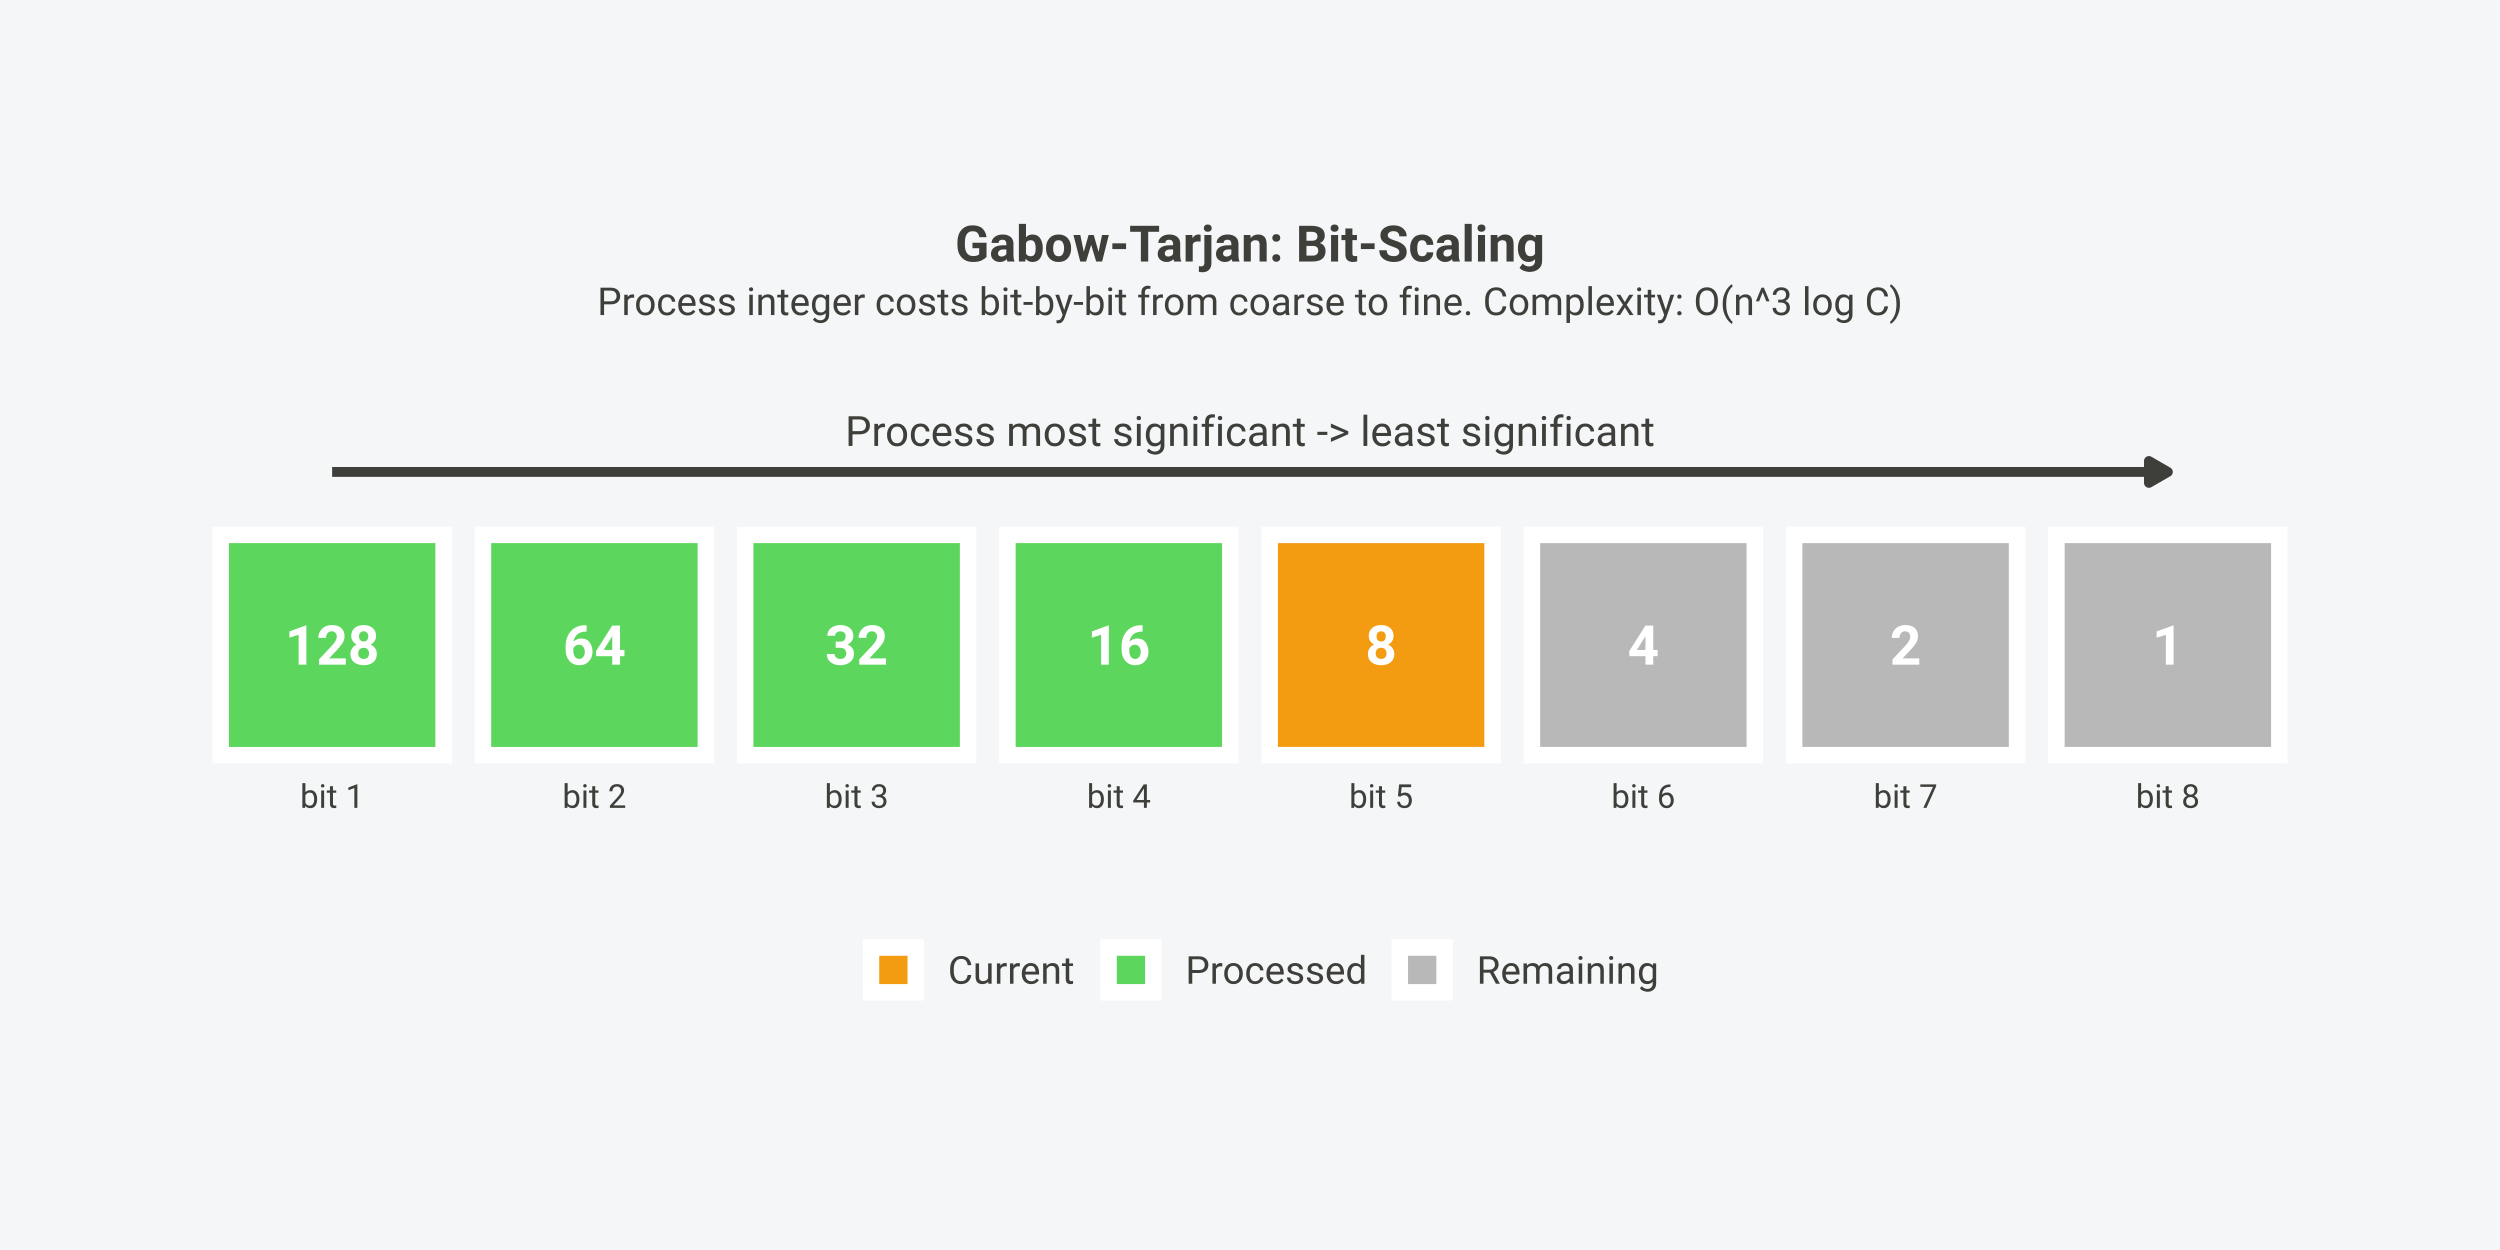
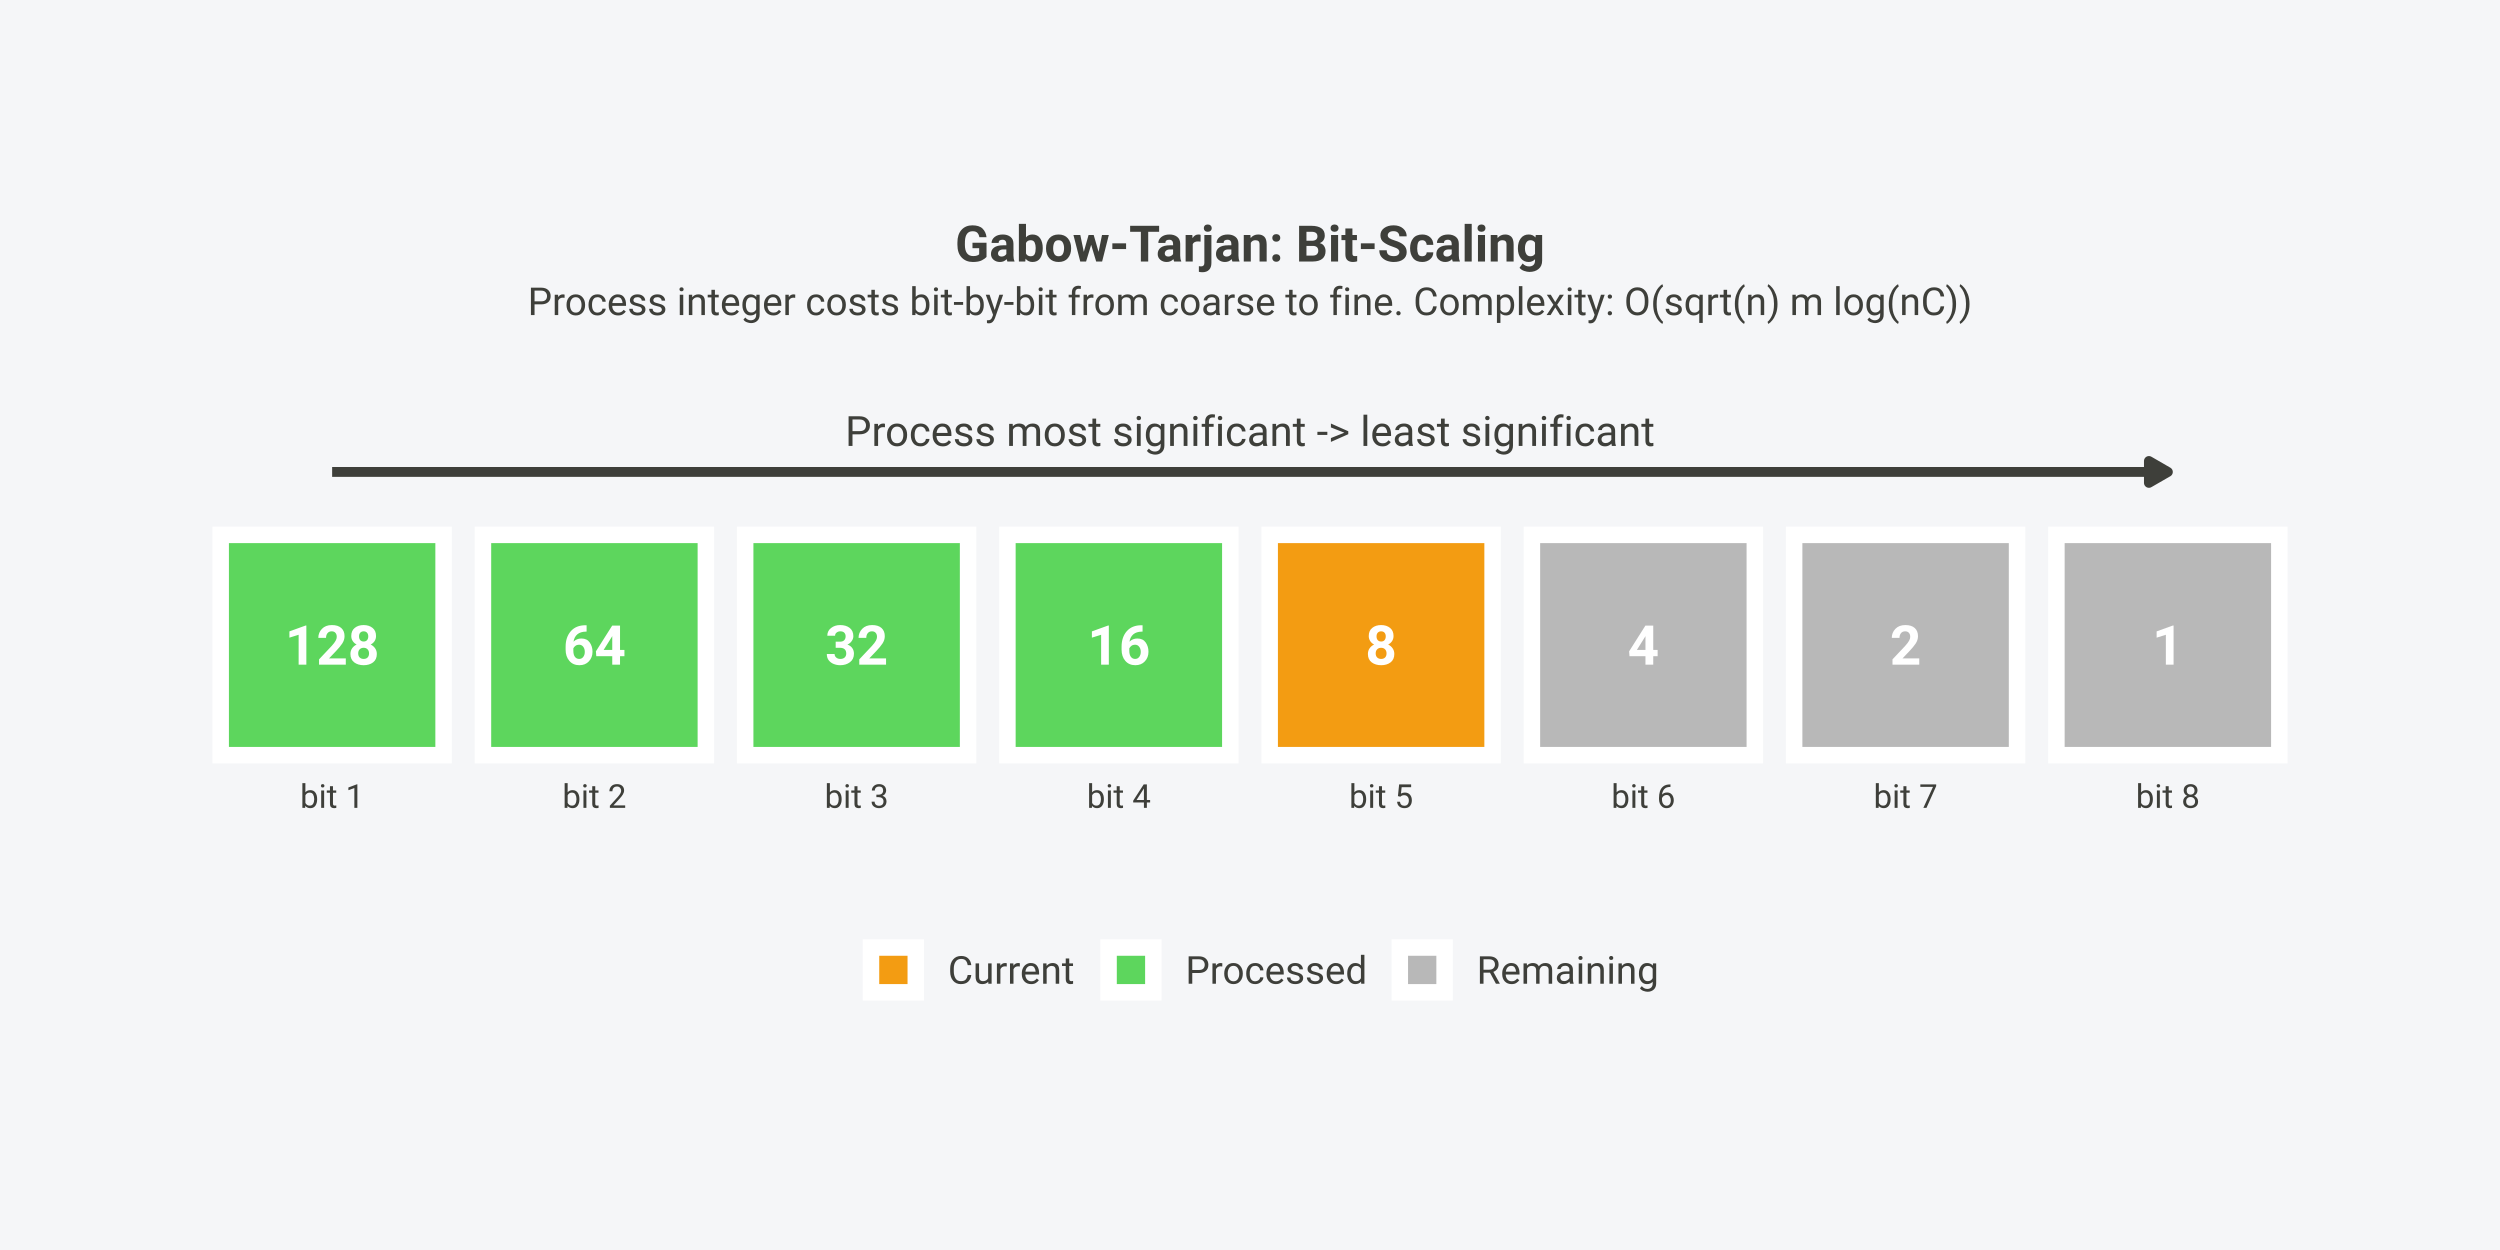
<svg xmlns="http://www.w3.org/2000/svg" width="648.00pt" height="324.00pt" viewBox="0 0 648.00 324.00">
  <g class="svglite">
    <defs>
      <style type="text/css">
    /* theme-aware-processed */
    .svglite line, .svglite polyline, .svglite polygon, .svglite path, .svglite circle {
      fill: none;
      stroke: #3E3F3A;
      stroke-linecap: round;
      stroke-linejoin: round;
      stroke-miterlimit: 10.00;
    }
    .svglite &gt; g &gt; rect {
      fill: none;
      stroke: #3E3F3A;
      stroke-linecap: round;
      stroke-linejoin: round;
      stroke-miterlimit: 10.00;
    }
    .svglite text {
      white-space: pre;
      fill: #3E3F3A;
    }
    .svglite g.glyphgroup path {
      fill: inherit;
      stroke: none;
    }
  </style>
    </defs>
    <rect width="100%" height="100%" style="stroke: none; fill: #F5F6F8;" />
    <defs>
      <clipPath id="cpMC4wMHw2NDguMDB8MC4wMHwzMjQuMDA=">
        <rect x="0.00" y="0.00" width="648.00" height="324.00" />
      </clipPath>
    </defs>
    <g clip-path="url(#cpMC4wMHw2NDguMDB8MC4wMHwzMjQuMDA=)">
</g>
    <defs>
      <clipPath id="cpMC4wMHw2NDguMDB8NDguNTF8Mjc1LjQ5">
        <rect x="0.00" y="48.51" width="648.00" height="226.98" />
      </clipPath>
    </defs>
    <g clip-path="url(#cpMC4wMHw2NDguMDB8NDguNTF8Mjc1LjQ5)">
      <rect rx="4" x="0.00" y="48.51" width="648.00" height="226.98" style="stroke-width: 1.07; stroke: none; fill: #F5F6F8;" />
    </g>
    <g clip-path="url(#cpMC4wMHw2NDguMDB8MC4wMHwzMjQuMDA=)">
</g>
    <defs>
      <clipPath id="cpOS45Nnw2MzguMDR8OTEuNzR8MjI2LjMz">
        <rect x="9.96" y="91.74" width="628.07" height="134.59" />
      </clipPath>
    </defs>
    <g clip-path="url(#cpOS45Nnw2MzguMDR8OTEuNzR8MjI2LjMz)">
      <rect x="57.20" y="138.64" width="57.78" height="57.10" style="stroke-width: 4.27; stroke: #FFFFFF; stroke-linecap: butt; stroke-linejoin: miter; fill: #5DD65D;" />
      <rect x="125.18" y="138.64" width="57.78" height="57.10" style="stroke-width: 4.27; stroke: #FFFFFF; stroke-linecap: butt; stroke-linejoin: miter; fill: #5DD65D;" />
      <rect x="193.15" y="138.64" width="57.78" height="57.10" style="stroke-width: 4.27; stroke: #FFFFFF; stroke-linecap: butt; stroke-linejoin: miter; fill: #5DD65D;" />
      <rect x="261.12" y="138.64" width="57.78" height="57.10" style="stroke-width: 4.27; stroke: #FFFFFF; stroke-linecap: butt; stroke-linejoin: miter; fill: #5DD65D;" />
      <rect x="329.10" y="138.64" width="57.78" height="57.10" style="stroke-width: 4.27; stroke: #FFFFFF; stroke-linecap: butt; stroke-linejoin: miter; fill: #F39C12;" />
      <rect x="397.07" y="138.64" width="57.78" height="57.10" style="stroke-width: 4.27; stroke: #FFFFFF; stroke-linecap: butt; stroke-linejoin: miter; fill: #B8B8B8;" />
      <rect x="465.04" y="138.64" width="57.78" height="57.10" style="stroke-width: 4.27; stroke: #FFFFFF; stroke-linecap: butt; stroke-linejoin: miter; fill: #B8B8B8;" />
      <rect x="533.02" y="138.64" width="57.78" height="57.10" style="stroke-width: 4.27; stroke: #FFFFFF; stroke-linecap: butt; stroke-linejoin: miter; fill: #B8B8B8;" />
      <text class="preserve-color" x="86.09" y="172.28" text-anchor="middle" style="font-size: 14.23px; font-weight: bold;fill: #FFFFFF; font-family: &quot;Roboto&quot;, -apple-system, BlinkMacSystemFont, &quot;Segoe UI&quot;, system-ui, sans-serif;" textLength="23.72px" lengthAdjust="spacingAndGlyphs">128</text>
      <text class="preserve-color" x="154.07" y="172.28" text-anchor="middle" style="font-size: 14.23px; font-weight: bold;fill: #FFFFFF; font-family: &quot;Roboto&quot;, -apple-system, BlinkMacSystemFont, &quot;Segoe UI&quot;, system-ui, sans-serif;" textLength="15.81px" lengthAdjust="spacingAndGlyphs">64</text>
      <text class="preserve-color" x="222.04" y="172.28" text-anchor="middle" style="font-size: 14.23px; font-weight: bold;fill: #FFFFFF; font-family: &quot;Roboto&quot;, -apple-system, BlinkMacSystemFont, &quot;Segoe UI&quot;, system-ui, sans-serif;" textLength="15.81px" lengthAdjust="spacingAndGlyphs">32</text>
      <text class="preserve-color" x="290.01" y="172.28" text-anchor="middle" style="font-size: 14.23px; font-weight: bold;fill: #FFFFFF; font-family: &quot;Roboto&quot;, -apple-system, BlinkMacSystemFont, &quot;Segoe UI&quot;, system-ui, sans-serif;" textLength="15.81px" lengthAdjust="spacingAndGlyphs">16</text>
      <text class="preserve-color" x="357.99" y="172.28" text-anchor="middle" style="font-size: 14.23px; font-weight: bold;fill: #FFFFFF; font-family: &quot;Roboto&quot;, -apple-system, BlinkMacSystemFont, &quot;Segoe UI&quot;, system-ui, sans-serif;" textLength="7.91px" lengthAdjust="spacingAndGlyphs">8</text>
      <text class="preserve-color" x="425.96" y="172.28" text-anchor="middle" style="font-size: 14.23px; font-weight: bold;fill: #FFFFFF; font-family: &quot;Roboto&quot;, -apple-system, BlinkMacSystemFont, &quot;Segoe UI&quot;, system-ui, sans-serif;" textLength="7.91px" lengthAdjust="spacingAndGlyphs">4</text>
      <text class="preserve-color" x="493.93" y="172.28" text-anchor="middle" style="font-size: 14.23px; font-weight: bold;fill: #FFFFFF; font-family: &quot;Roboto&quot;, -apple-system, BlinkMacSystemFont, &quot;Segoe UI&quot;, system-ui, sans-serif;" textLength="7.91px" lengthAdjust="spacingAndGlyphs">2</text>
      <text class="preserve-color" x="561.91" y="172.28" text-anchor="middle" style="font-size: 14.23px; font-weight: bold;fill: #FFFFFF; font-family: &quot;Roboto&quot;, -apple-system, BlinkMacSystemFont, &quot;Segoe UI&quot;, system-ui, sans-serif;" textLength="7.91px" lengthAdjust="spacingAndGlyphs">1</text>
      <text x="86.09" y="209.40" text-anchor="middle" style="font-size: 8.54px;fill: #3E3F3A; font-family: &quot;Roboto&quot;, -apple-system, BlinkMacSystemFont, &quot;Segoe UI&quot;, system-ui, sans-serif;" textLength="16.14px" lengthAdjust="spacingAndGlyphs">bit 1</text>
      <text x="154.07" y="209.40" text-anchor="middle" style="font-size: 8.54px;fill: #3E3F3A; font-family: &quot;Roboto&quot;, -apple-system, BlinkMacSystemFont, &quot;Segoe UI&quot;, system-ui, sans-serif;" textLength="16.14px" lengthAdjust="spacingAndGlyphs">bit 2</text>
      <text x="222.04" y="209.40" text-anchor="middle" style="font-size: 8.54px;fill: #3E3F3A; font-family: &quot;Roboto&quot;, -apple-system, BlinkMacSystemFont, &quot;Segoe UI&quot;, system-ui, sans-serif;" textLength="16.14px" lengthAdjust="spacingAndGlyphs">bit 3</text>
      <text x="290.01" y="209.40" text-anchor="middle" style="font-size: 8.54px;fill: #3E3F3A; font-family: &quot;Roboto&quot;, -apple-system, BlinkMacSystemFont, &quot;Segoe UI&quot;, system-ui, sans-serif;" textLength="16.14px" lengthAdjust="spacingAndGlyphs">bit 4</text>
      <text x="357.99" y="209.40" text-anchor="middle" style="font-size: 8.54px;fill: #3E3F3A; font-family: &quot;Roboto&quot;, -apple-system, BlinkMacSystemFont, &quot;Segoe UI&quot;, system-ui, sans-serif;" textLength="16.14px" lengthAdjust="spacingAndGlyphs">bit 5</text>
      <text x="425.96" y="209.40" text-anchor="middle" style="font-size: 8.54px;fill: #3E3F3A; font-family: &quot;Roboto&quot;, -apple-system, BlinkMacSystemFont, &quot;Segoe UI&quot;, system-ui, sans-serif;" textLength="16.14px" lengthAdjust="spacingAndGlyphs">bit 6</text>
      <text x="493.93" y="209.40" text-anchor="middle" style="font-size: 8.54px;fill: #3E3F3A; font-family: &quot;Roboto&quot;, -apple-system, BlinkMacSystemFont, &quot;Segoe UI&quot;, system-ui, sans-serif;" textLength="16.14px" lengthAdjust="spacingAndGlyphs">bit 7</text>
      <text x="561.91" y="209.40" text-anchor="middle" style="font-size: 8.54px;fill: #3E3F3A; font-family: &quot;Roboto&quot;, -apple-system, BlinkMacSystemFont, &quot;Segoe UI&quot;, system-ui, sans-serif;" textLength="16.14px" lengthAdjust="spacingAndGlyphs">bit 8</text>
      <line x1="86.09" y1="122.33" x2="561.91" y2="122.33" style="stroke-width: 2.56; stroke: #3E3F3A; stroke-linecap: butt;" />
      <polygon points="557.00,125.16 561.91,122.33 557.00,119.49 " style="stroke-width: 2.56; stroke: #3E3F3A; stroke-linecap: butt; fill: #3E3F3A;" />
      <text x="324.00" y="115.59" text-anchor="middle" style="font-size: 10.81px;fill: #3E3F3A; font-family: &quot;Roboto&quot;, -apple-system, BlinkMacSystemFont, &quot;Segoe UI&quot;, system-ui, sans-serif;" textLength="206.20px" lengthAdjust="spacingAndGlyphs">Process most significant -&gt; least significant</text>
    </g>
    <g clip-path="url(#cpMC4wMHw2NDguMDB8MC4wMHwzMjQuMDA=)">
      <rect x="225.76" y="245.60" width="11.61" height="11.61" style="stroke-width: 4.27; stroke: #FFFFFF; stroke-linecap: butt; stroke-linejoin: miter; fill: #F39C12;" />
      <rect x="287.34" y="245.60" width="11.61" height="11.61" style="stroke-width: 4.27; stroke: #FFFFFF; stroke-linecap: butt; stroke-linejoin: miter; fill: #5DD65D;" />
      <rect x="362.83" y="245.60" width="11.61" height="11.61" style="stroke-width: 4.27; stroke: #FFFFFF; stroke-linecap: butt; stroke-linejoin: miter; fill: #B8B8B8;" />
      <text x="245.69" y="254.99" style="font-size: 10.00px;fill: #3E3F3A; font-family: &quot;Roboto&quot;, -apple-system, BlinkMacSystemFont, &quot;Segoe UI&quot;, system-ui, sans-serif;" textLength="33.34px" lengthAdjust="spacingAndGlyphs">Current</text>
      <text x="307.27" y="254.99" style="font-size: 10.00px;fill: #3E3F3A; font-family: &quot;Roboto&quot;, -apple-system, BlinkMacSystemFont, &quot;Segoe UI&quot;, system-ui, sans-serif;" textLength="47.25px" lengthAdjust="spacingAndGlyphs">Processed</text>
      <text x="382.76" y="254.99" style="font-size: 10.00px;fill: #3E3F3A; font-family: &quot;Roboto&quot;, -apple-system, BlinkMacSystemFont, &quot;Segoe UI&quot;, system-ui, sans-serif;" textLength="47.80px" lengthAdjust="spacingAndGlyphs">Remaining</text>
-       <text x="324.00" y="81.67" text-anchor="middle" style="font-size: 10.00px;fill: #3E3F3A; font-family: &quot;Roboto&quot;, -apple-system, BlinkMacSystemFont, &quot;Segoe UI&quot;, system-ui, sans-serif;" textLength="339.30px" lengthAdjust="spacingAndGlyphs">Process integer costs bit-by-bit from coarse to fine. Complexity: O(n^3 log C)</text>
+       <text x="324.00" y="81.67" text-anchor="middle" style="font-size: 10.00px;fill: #3E3F3A; font-family: &quot;Roboto&quot;, -apple-system, BlinkMacSystemFont, &quot;Segoe UI&quot;, system-ui, sans-serif;" textLength="372.92px" lengthAdjust="spacingAndGlyphs">Process integer costs bit-by-bit from coarse to fine. Complexity: O(sqrt(n) m log(nC))</text>
      <text x="324.00" y="67.78" text-anchor="middle" style="font-size: 13.00px; font-weight: bold;fill: #3E3F3A; font-family: &quot;Roboto&quot;, -apple-system, BlinkMacSystemFont, &quot;Segoe UI&quot;, system-ui, sans-serif;" textLength="161.53px" lengthAdjust="spacingAndGlyphs">Gabow-Tarjan: Bit-Scaling</text>
    </g>
  </g>
</svg>
